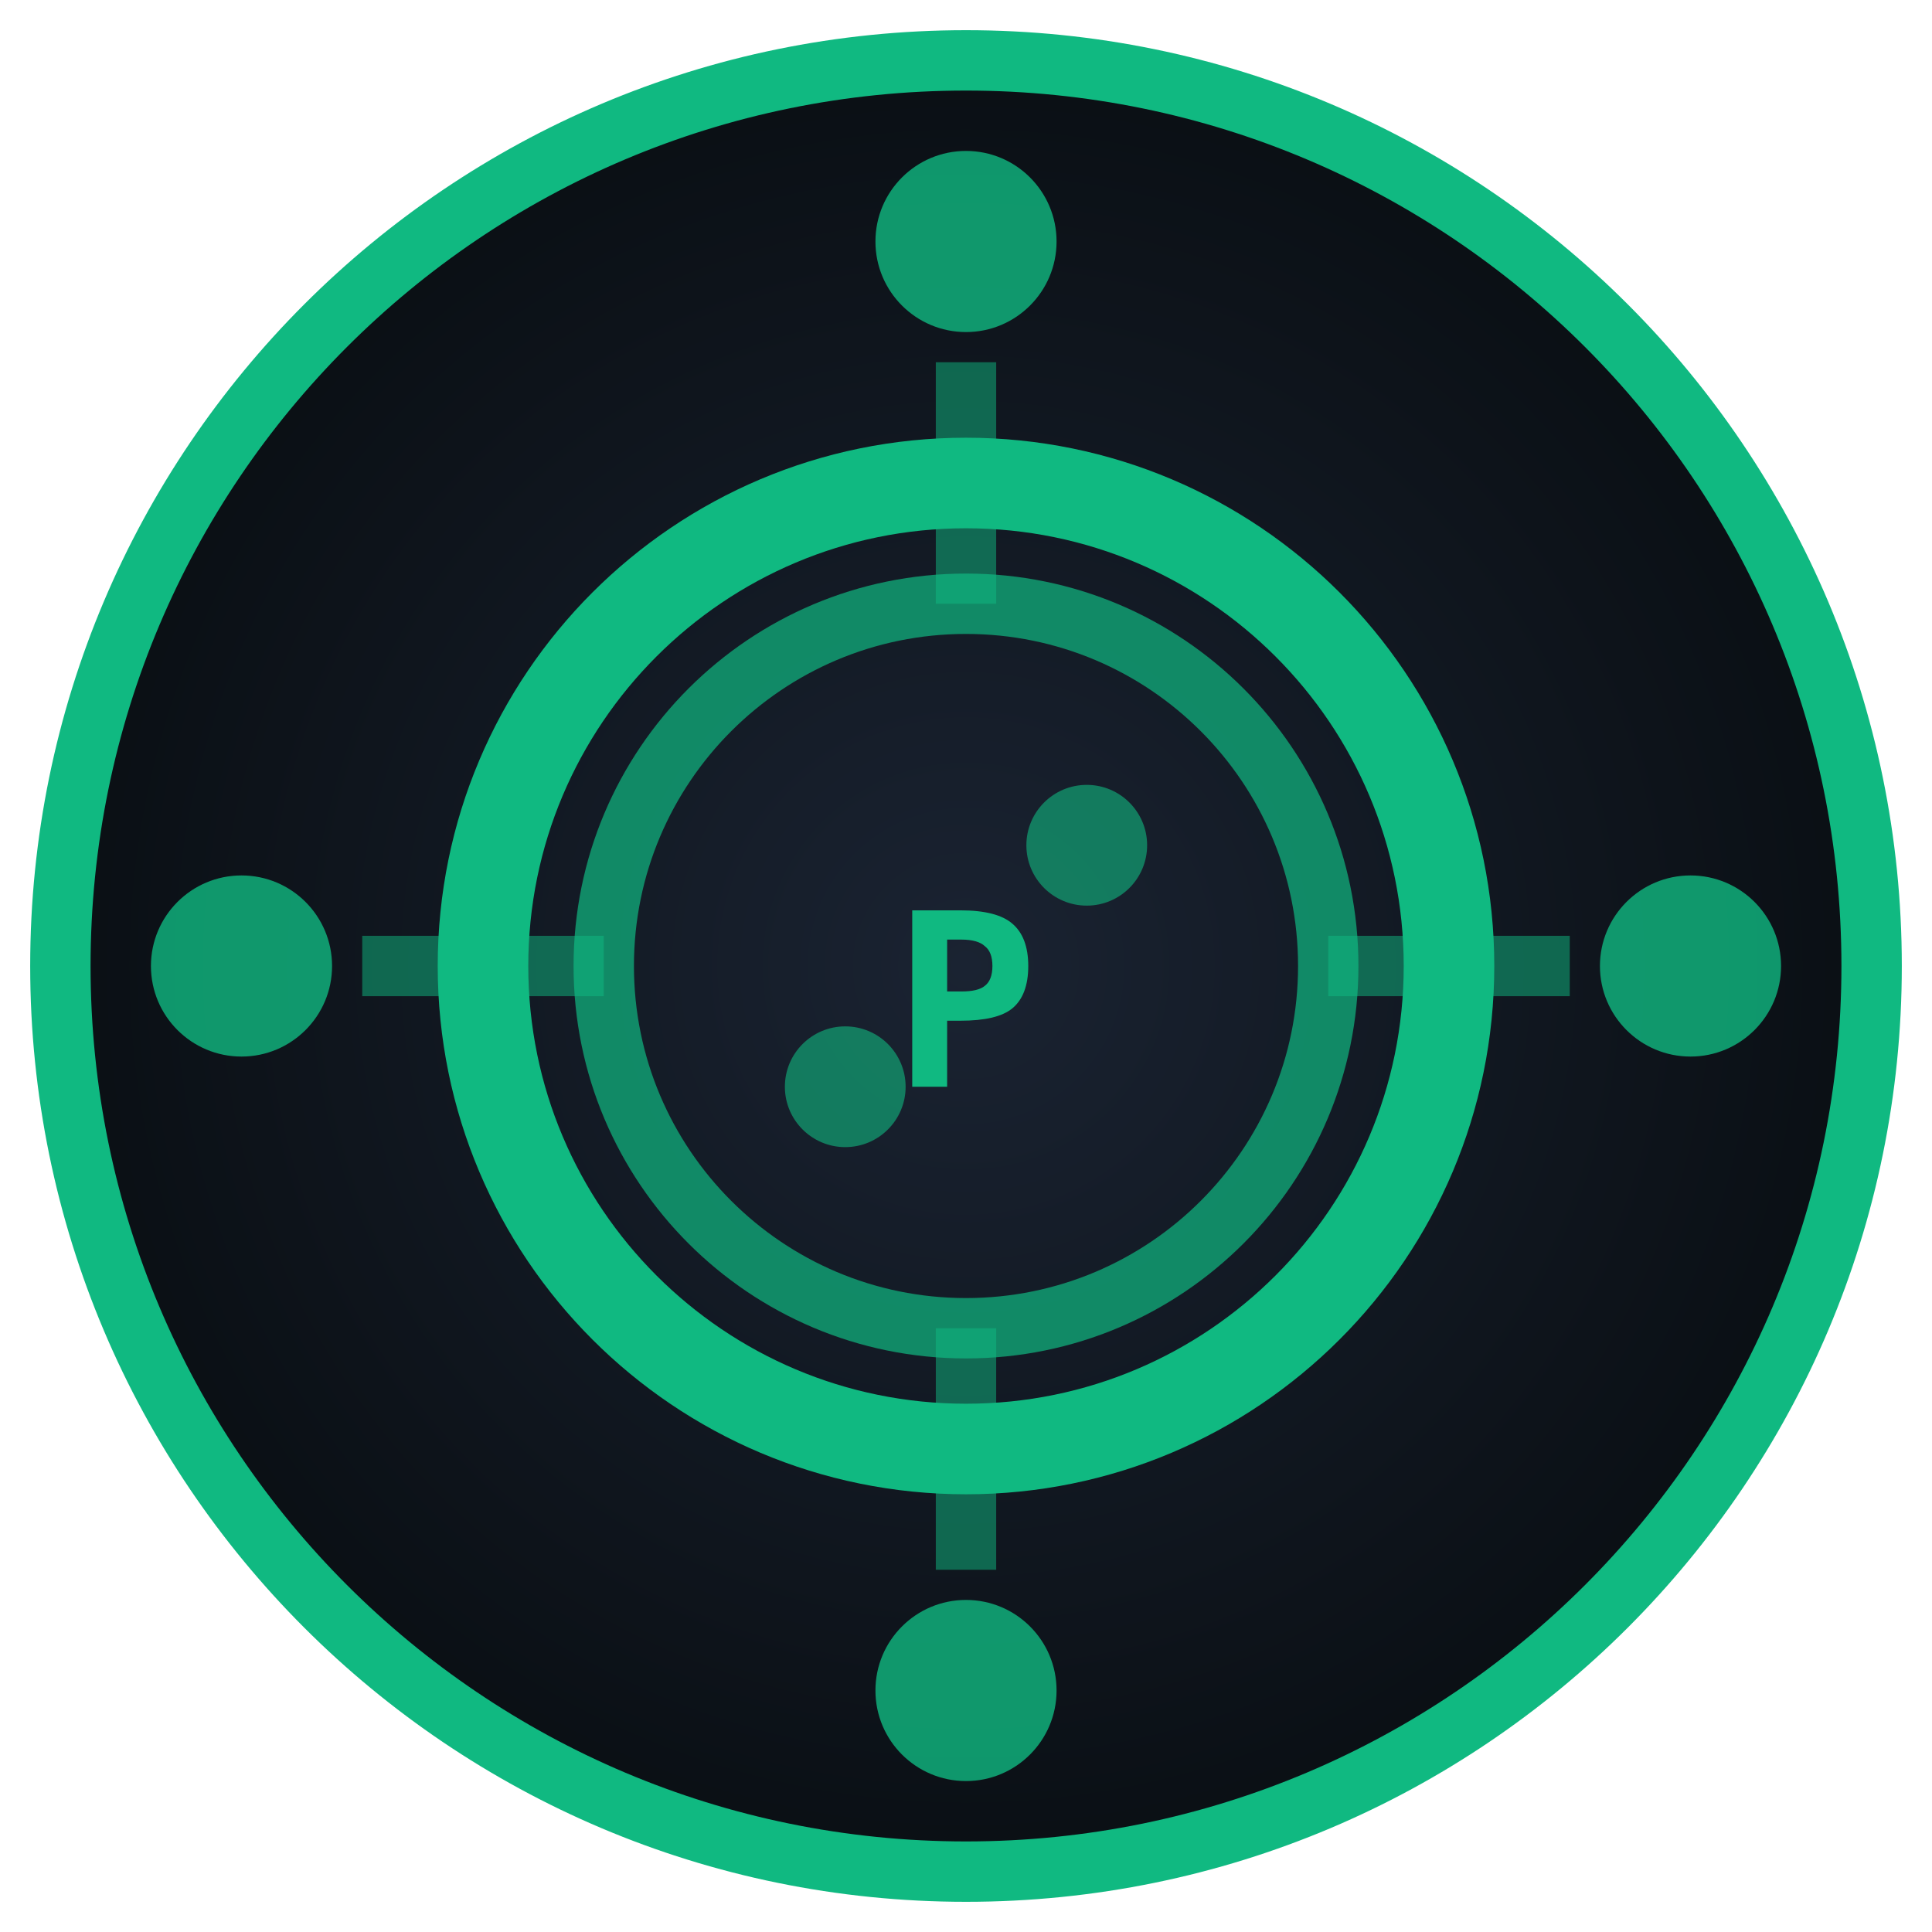
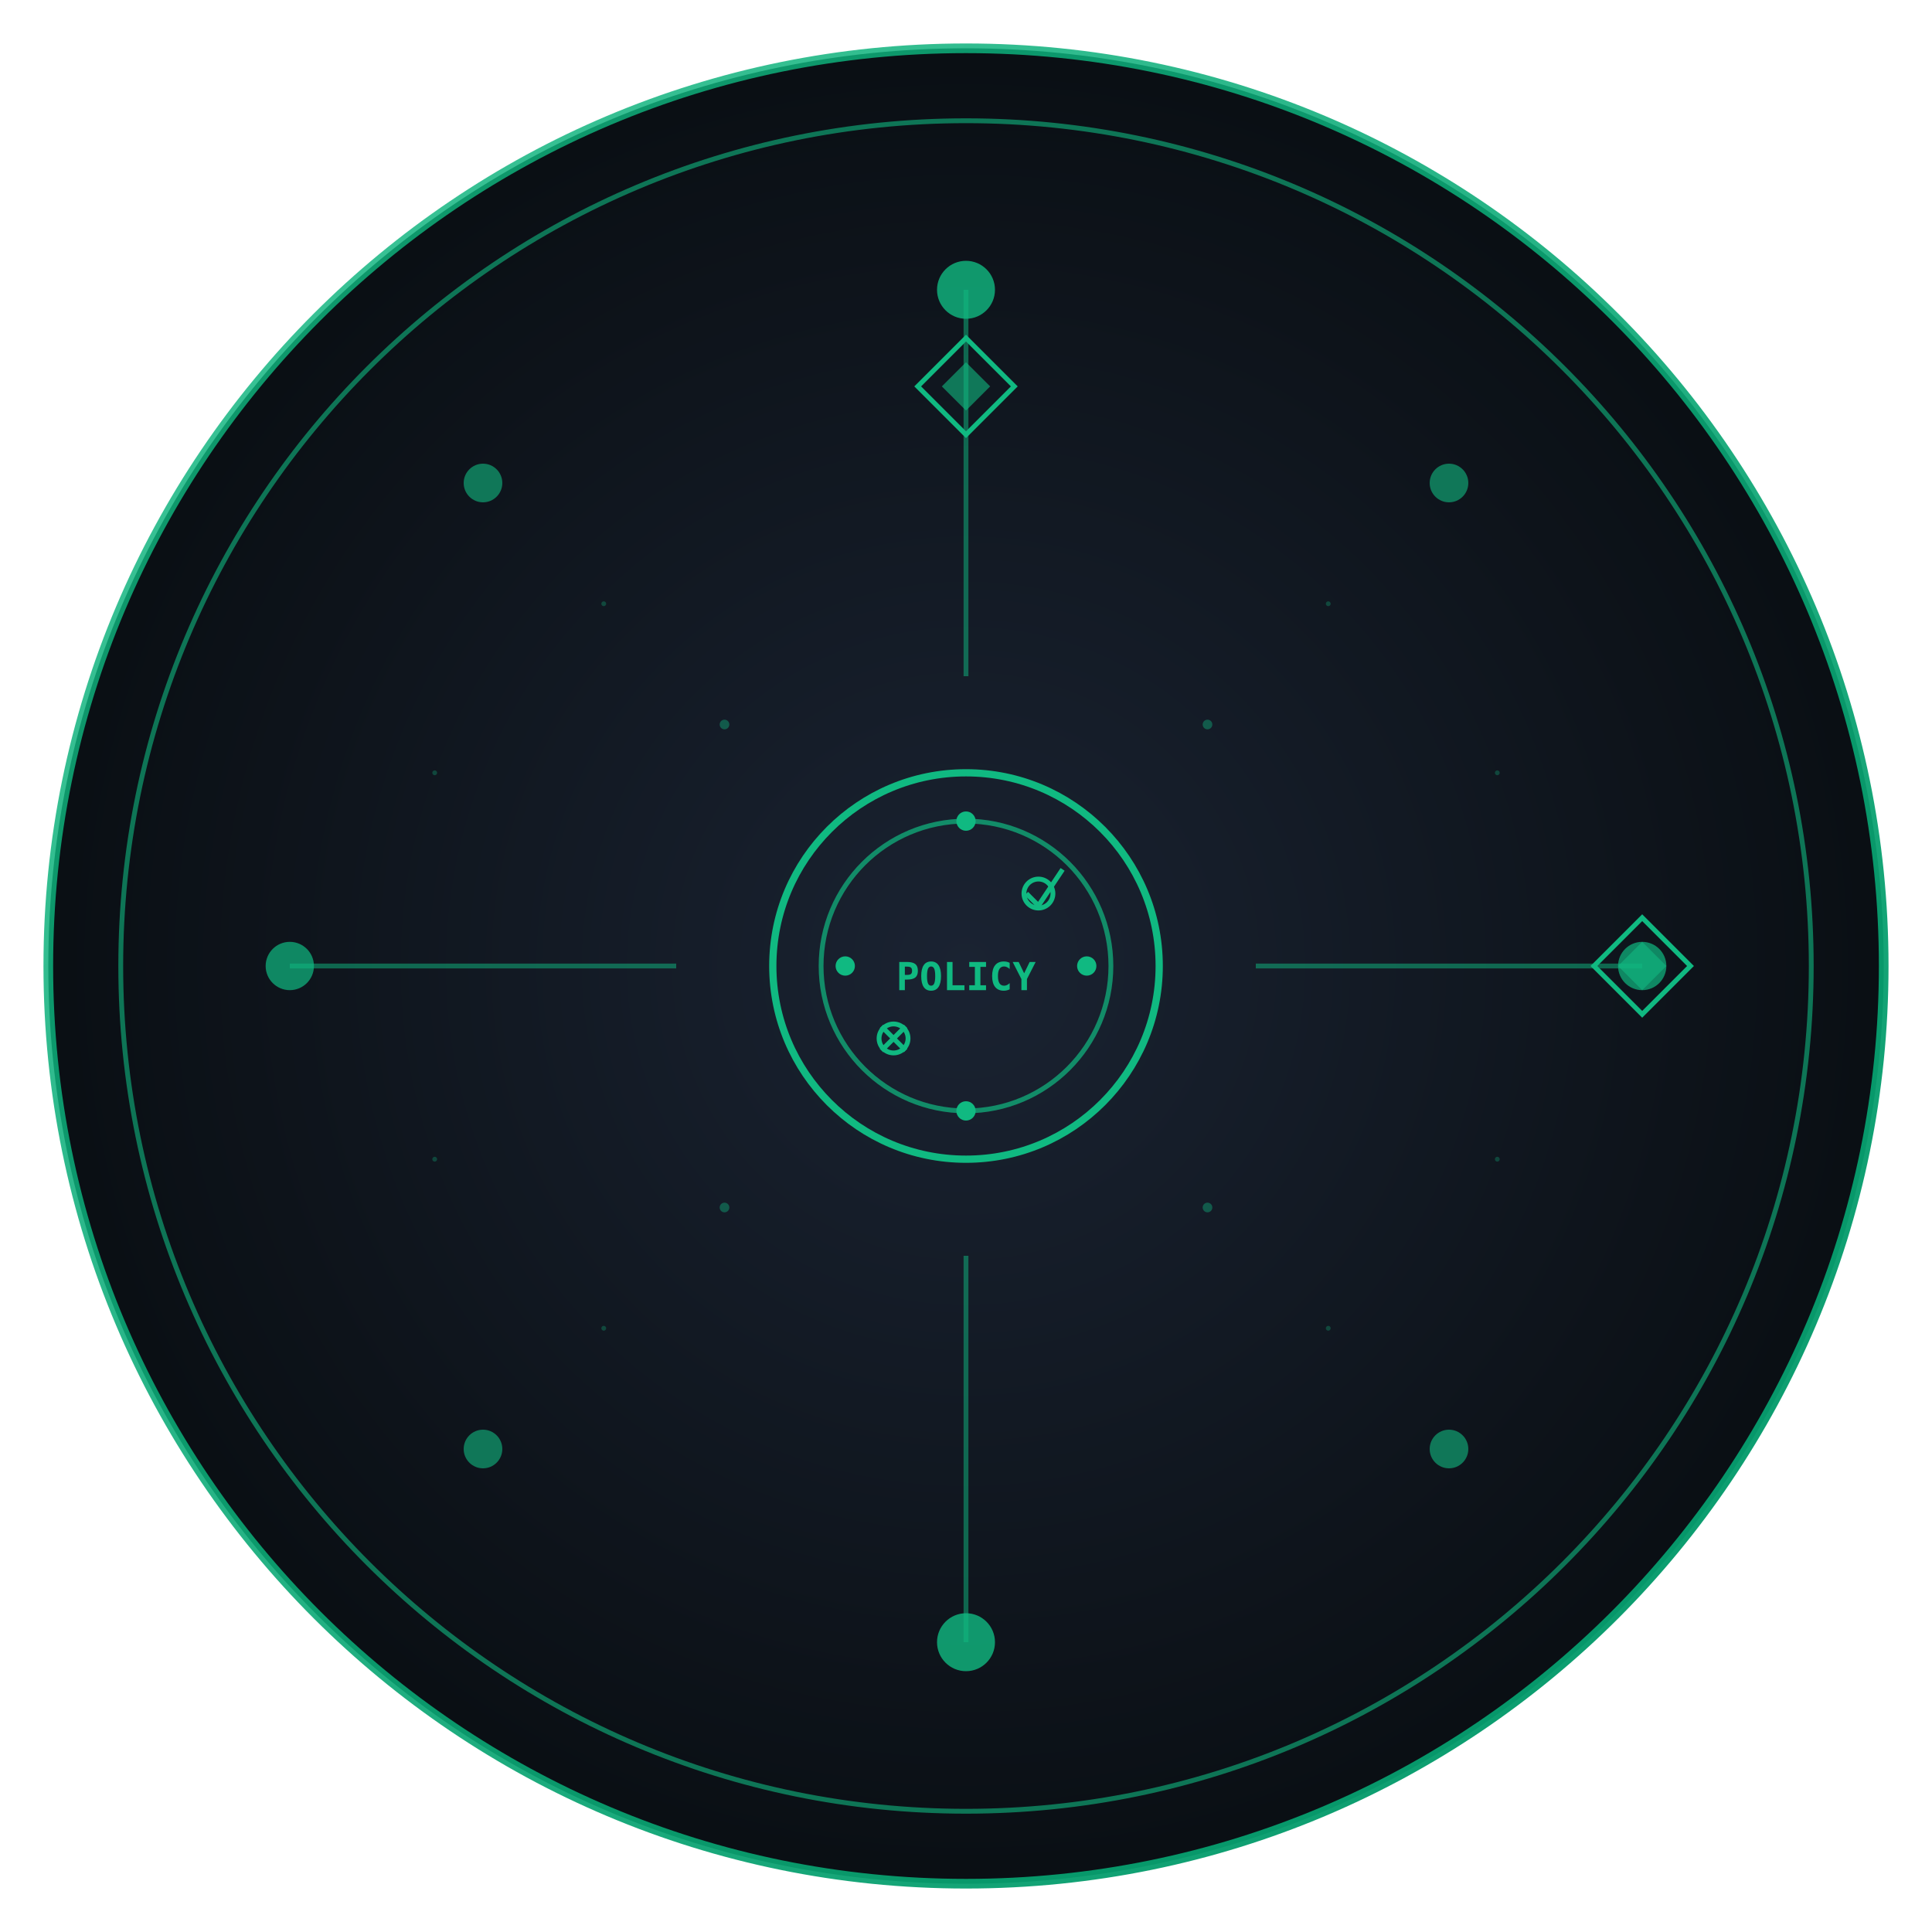
- <svg xmlns="http://www.w3.org/2000/svg" viewBox="0 0 32 32">
+ <svg xmlns="http://www.w3.org/2000/svg" viewBox="0 0 800 800">
  <defs>
    <radialGradient id="bg" cx="50%" cy="50%" r="50%">
      <stop offset="0%" style="stop-color:#1a2332;stop-opacity:1" />
      <stop offset="100%" style="stop-color:#0a0f14;stop-opacity:1" />
    </radialGradient>
+     <linearGradient id="glow" x1="0%" y1="0%" x2="100%" y2="100%">
+       <stop offset="0%" style="stop-color:#10b981;stop-opacity:0.8" />
+       <stop offset="100%" style="stop-color:#059669;stop-opacity:1" />
+     </linearGradient>
  </defs>
-   <circle cx="16" cy="16" r="15" fill="url(#bg)" stroke="#10b981" stroke-width="1" />
-   <circle cx="16" cy="16" r="8" fill="none" stroke="#10b981" stroke-width="1.5" />
-   <circle cx="16" cy="16" r="6" fill="none" stroke="#10b981" stroke-width="1" opacity="0.7" />
-   <text x="16" y="18" text-anchor="middle" font-family="monospace" font-size="4" font-weight="bold" fill="#10b981">P</text>
-   <circle cx="16" cy="4" r="1.5" fill="#10b981" opacity="0.8" />
-   <circle cx="28" cy="16" r="1.5" fill="#10b981" opacity="0.8" />
-   <circle cx="16" cy="28" r="1.5" fill="#10b981" opacity="0.8" />
-   <circle cx="4" cy="16" r="1.5" fill="#10b981" opacity="0.8" />
-   <path d="M 16 6 L 16 10" stroke="#10b981" stroke-width="1" opacity="0.5" />
-   <path d="M 22 16 L 26 16" stroke="#10b981" stroke-width="1" opacity="0.5" />
-   <path d="M 16 22 L 16 26" stroke="#10b981" stroke-width="1" opacity="0.5" />
-   <path d="M 10 16 L 6 16" stroke="#10b981" stroke-width="1" opacity="0.5" />
-   <circle cx="18" cy="14" r="1" fill="#10b981" opacity="0.6" />
-   <circle cx="14" cy="18" r="1" fill="#10b981" opacity="0.6" />
+   <circle cx="400" cy="400" r="380" fill="url(#bg)" stroke="url(#glow)" stroke-width="4" />
+   <circle cx="400" cy="400" r="350" fill="none" stroke="#10b981" stroke-width="2" opacity="0.6" />
+   <circle cx="400" cy="120" r="12" fill="#10b981" opacity="0.8" />
+   <circle cx="600" cy="200" r="8" fill="#10b981" opacity="0.6" />
+   <circle cx="680" cy="400" r="10" fill="#10b981" opacity="0.7" />
+   <circle cx="600" cy="600" r="8" fill="#10b981" opacity="0.6" />
+   <circle cx="400" cy="680" r="12" fill="#10b981" opacity="0.8" />
+   <circle cx="200" cy="600" r="8" fill="#10b981" opacity="0.6" />
+   <circle cx="120" cy="400" r="10" fill="#10b981" opacity="0.7" />
+   <circle cx="200" cy="200" r="8" fill="#10b981" opacity="0.6" />
+   <path d="M 400 120 L 400 280" stroke="#10b981" stroke-width="2" opacity="0.5" />
+   <path d="M 520 400 L 680 400" stroke="#10b981" stroke-width="2" opacity="0.5" />
+   <path d="M 400 520 L 400 680" stroke="#10b981" stroke-width="2" opacity="0.5" />
+   <path d="M 280 400 L 120 400" stroke="#10b981" stroke-width="2" opacity="0.5" />
+   <circle cx="400" cy="400" r="80" fill="none" stroke="#10b981" stroke-width="3" />
+   <circle cx="400" cy="400" r="60" fill="none" stroke="#10b981" stroke-width="2" opacity="0.7" />
+   <text x="400" y="410" text-anchor="middle" font-family="monospace" font-size="16" font-weight="bold" fill="#10b981">POLICY</text>
+   <circle cx="400" cy="340" r="4" fill="#10b981" />
+   <circle cx="450" cy="400" r="4" fill="#10b981" />
+   <circle cx="400" cy="460" r="4" fill="#10b981" />
+   <circle cx="350" cy="400" r="4" fill="#10b981" />
+   <g transform="translate(380,140)">
+     <polygon points="20,0 40,20 20,40 0,20" fill="none" stroke="#10b981" stroke-width="2" />
+     <polygon points="20,10 30,20 20,30 10,20" fill="#10b981" opacity="0.6" />
+   </g>
+   <g transform="translate(660,380)">
+     <polygon points="20,0 40,20 20,40 0,20" fill="none" stroke="#10b981" stroke-width="2" />
+     <polygon points="20,10 30,20 20,30 10,20" fill="#10b981" opacity="0.6" />
+   </g>
+   <circle cx="430" cy="370" r="6" fill="none" stroke="#10b981" stroke-width="2" />
+   <path d="M 425 370 L 430 375 L 440 360" stroke="#10b981" stroke-width="2" fill="none" />
+   <circle cx="370" cy="430" r="6" fill="none" stroke="#10b981" stroke-width="2" />
+   <path d="M 365 425 L 375 435" stroke="#10b981" stroke-width="2" />
+   <path d="M 375 425 L 365 435" stroke="#10b981" stroke-width="2" />
+   <circle cx="300" cy="300" r="2" fill="#10b981" opacity="0.4" />
+   <circle cx="500" cy="300" r="2" fill="#10b981" opacity="0.4" />
+   <circle cx="500" cy="500" r="2" fill="#10b981" opacity="0.4" />
+   <circle cx="300" cy="500" r="2" fill="#10b981" opacity="0.4" />
+   <circle cx="250" cy="250" r="1" fill="#10b981" opacity="0.3" />
+   <circle cx="550" cy="250" r="1" fill="#10b981" opacity="0.3" />
+   <circle cx="550" cy="550" r="1" fill="#10b981" opacity="0.3" />
+   <circle cx="250" cy="550" r="1" fill="#10b981" opacity="0.3" />
+   <circle cx="180" cy="320" r="1" fill="#10b981" opacity="0.3" />
+   <circle cx="620" cy="320" r="1" fill="#10b981" opacity="0.3" />
+   <circle cx="620" cy="480" r="1" fill="#10b981" opacity="0.3" />
+   <circle cx="180" cy="480" r="1" fill="#10b981" opacity="0.3" />
</svg>
